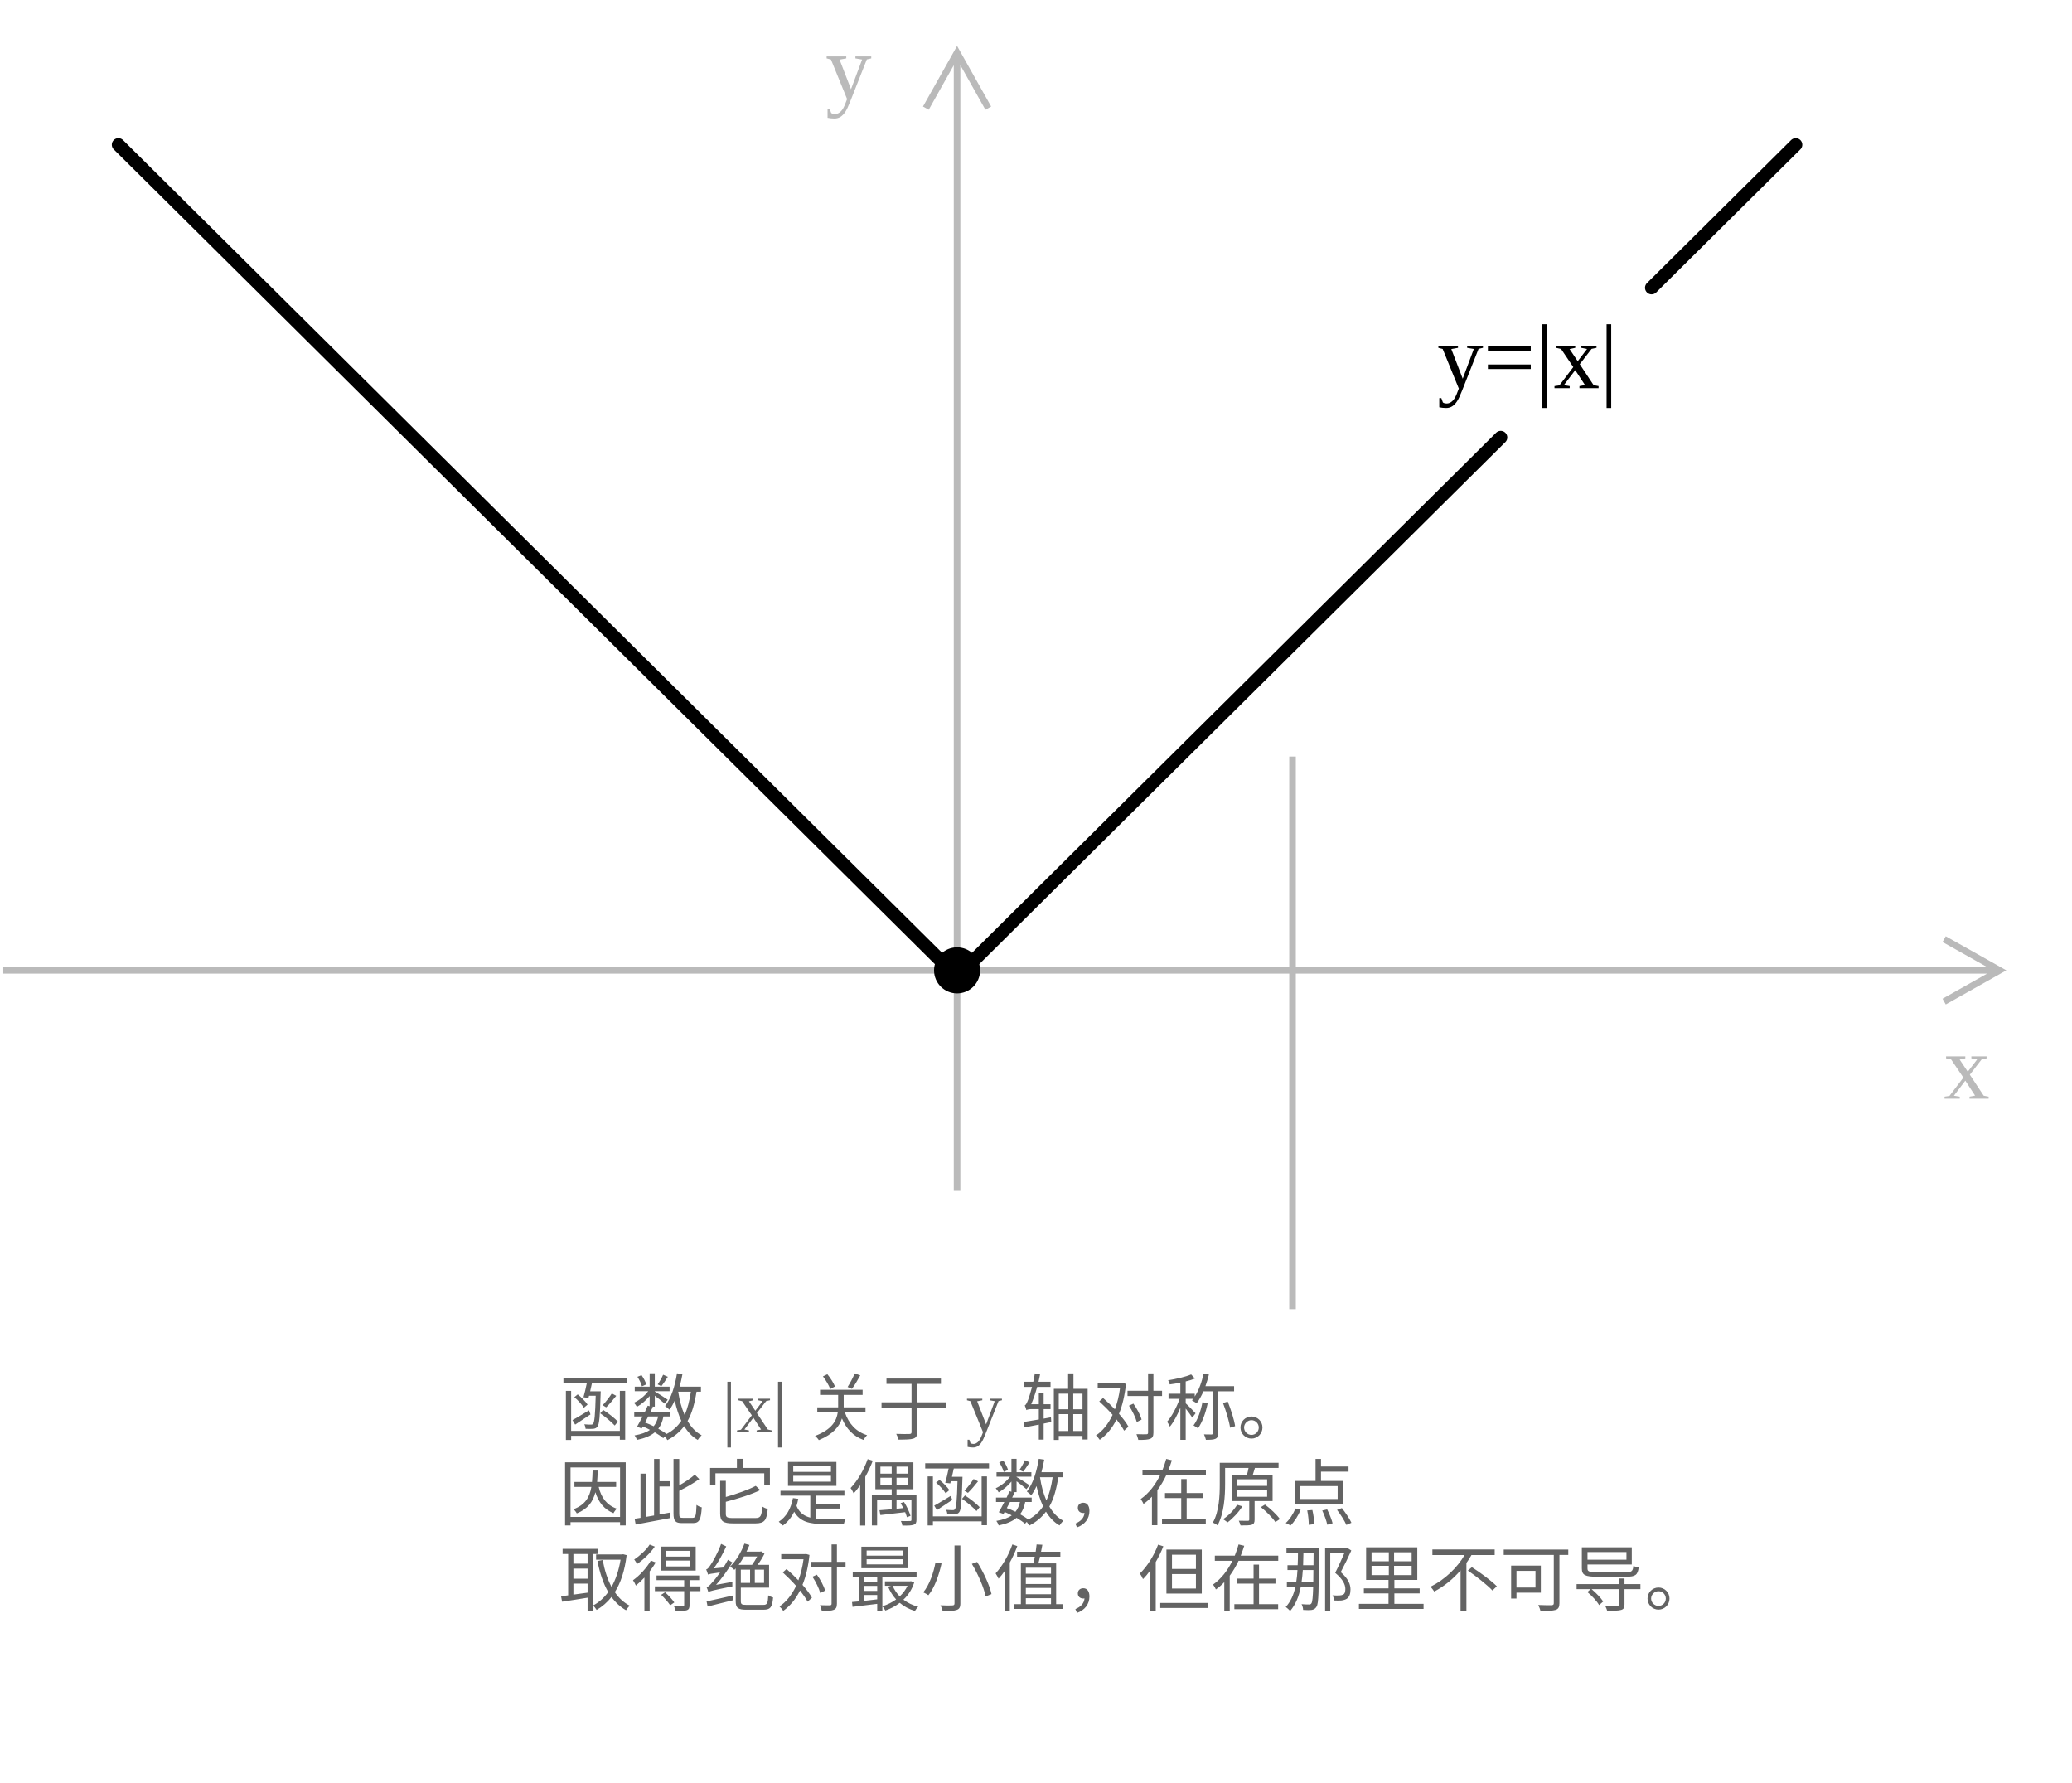
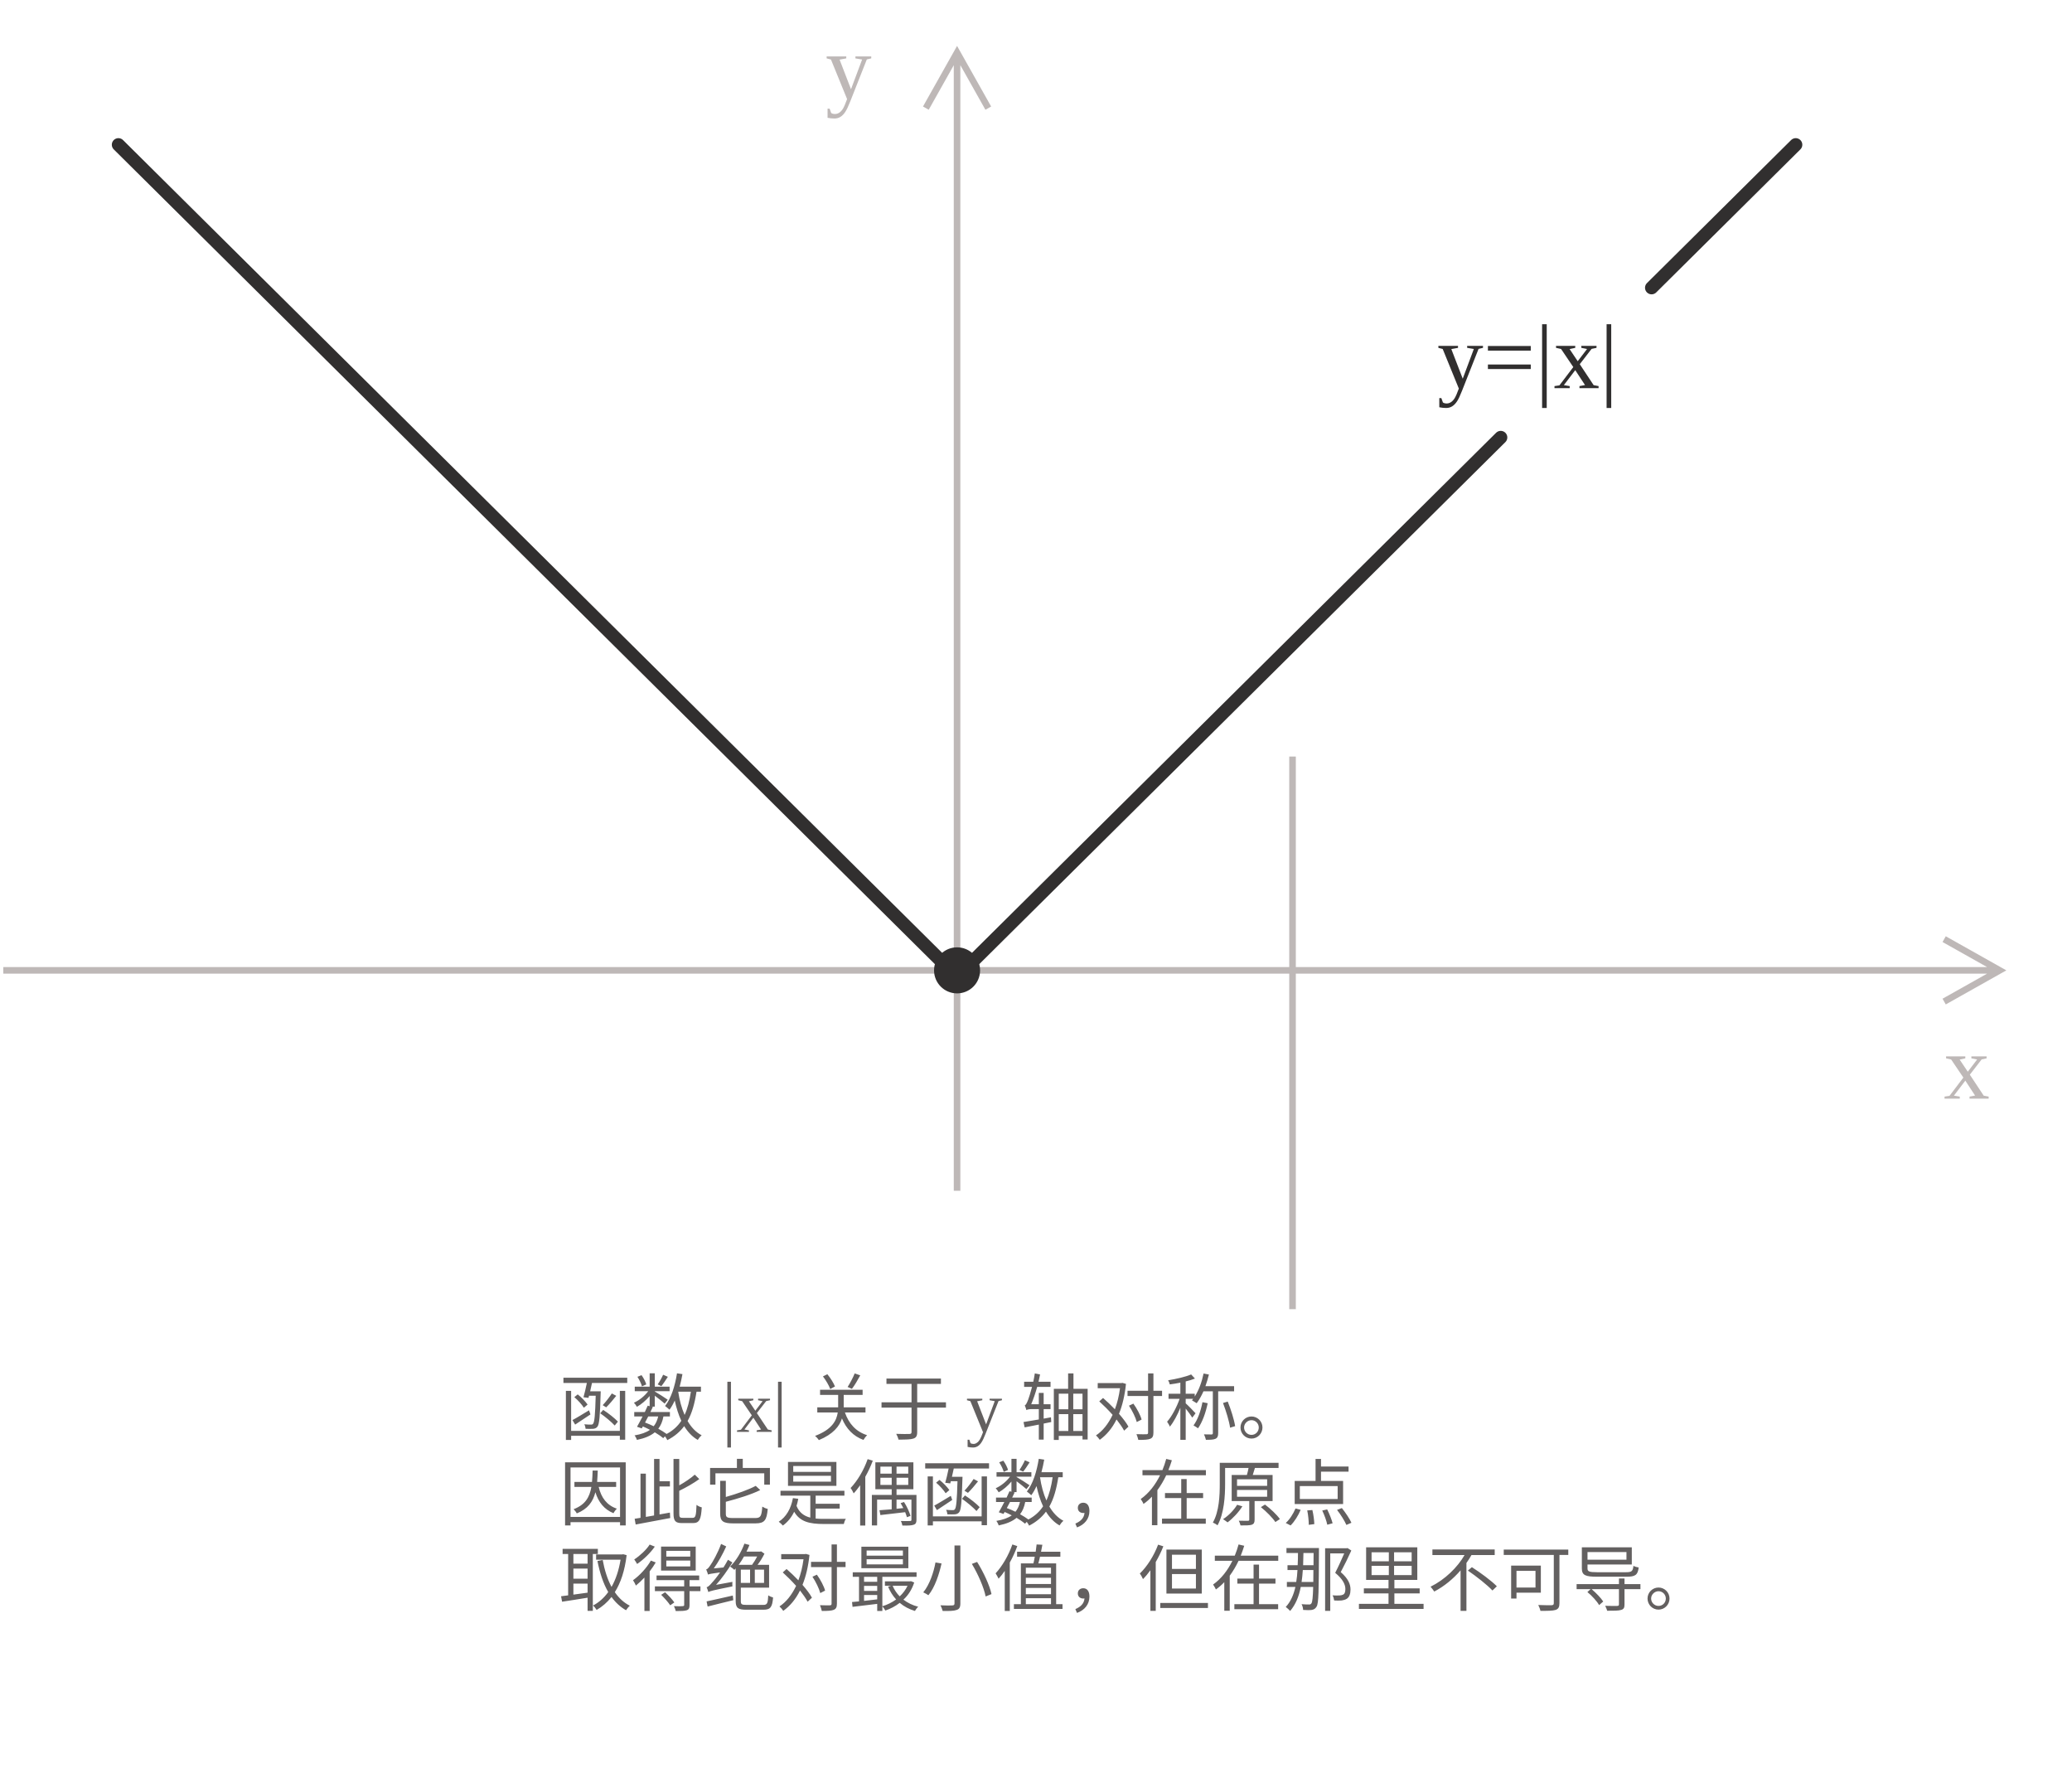
<svg xmlns="http://www.w3.org/2000/svg" width="315px" height="271px" viewBox="0 0 315 271" version="1.1">
  <g stroke="none" stroke-width="1" fill="none" fill-rule="evenodd">
    <g transform="translate(1, 0)">
-       <text font-size="11" font-weight="normal" line-spacing="13" fill="#636363">
+       <text font-size="11" font-weight="normal" line-spacing="13" fill="#636060">
        <tspan x="84" y="218">函数 |x| 关于 y 轴对称。</tspan>
        <tspan x="84" y="231">因此它是偶函数，在原点</tspan>
        <tspan x="84" y="244">取得绝对最小值，但在那里不可导。</tspan>
      </text>
-       <line x1="195.5" y1="115.5" x2="195.5" y2="198.5" stroke="#BABABA" stroke-linecap="square" />
-       <text font-size="14" font-weight="normal" fill="#BABABA">
+       <line x1="195.5" y1="115.5" x2="195.5" y2="198.5" stroke="#BEB8B7" stroke-linecap="square" />
+       <text font-size="14" font-weight="normal" fill="#BEB8B7">
        <tspan x="294.5" y="167">x</tspan>
      </text>
-       <path d="M144.5,6.98 L144.936,7.755 L149.436,15.755 L149.681,16.191 L148.809,16.681 L148.564,16.245 L144.999,9.906 L145,181 L144,181 L143.999,9.91 L140.436,16.245 L140.191,16.681 L139.319,16.191 L139.564,15.755 L144.064,7.755 L144.5,6.98 Z" fill="#BABABA" fill-rule="nonzero" />
-       <path d="M294.809,142.319 L295.245,142.564 L303.245,147.064 L304.02,147.5 L303.245,147.936 L295.245,152.436 L294.809,152.681 L294.319,151.809 L294.755,151.564 L301.091,148 L-0.5,148 L-0.5,147 L301.091,147 L294.755,143.436 L294.319,143.191 L294.809,142.319 Z" fill="#BABABA" fill-rule="nonzero" />
-       <line x1="17" y1="22" x2="144" y2="148" stroke="#000000" stroke-width="2" stroke-linecap="round" />
-       <path d="M145,22 L166.913,43.74 M189.848,66.494 L272,148" stroke="#000000" stroke-width="2" stroke-linecap="round" transform="translate(208.5, 85) scale(-1, 1) translate(-208.5, -85) " />
-       <text font-size="14" font-weight="normal" fill="#000000">
+       <path d="M144.5,6.98 L144.936,7.755 L149.436,15.755 L149.681,16.191 L148.809,16.681 L148.564,16.245 L144.999,9.906 L145,181 L144,181 L143.999,9.91 L140.436,16.245 L140.191,16.681 L139.319,16.191 L139.564,15.755 L144.064,7.755 L144.5,6.98 Z" fill="#BEB8B7" fill-rule="nonzero" />
+       <path d="M294.809,142.319 L295.245,142.564 L303.245,147.064 L304.02,147.5 L303.245,147.936 L295.245,152.436 L294.809,152.681 L294.319,151.809 L294.755,151.564 L301.091,148 L-0.5,148 L-0.5,147 L301.091,147 L294.755,143.436 L294.319,143.191 L294.809,142.319 Z" fill="#BEB8B7" fill-rule="nonzero" />
+       <line x1="17" y1="22" x2="144" y2="148" stroke="#312f2f" stroke-width="2" stroke-linecap="round" />
+       <path d="M145,22 L166.913,43.74 M189.848,66.494 L272,148" stroke="#312f2f" stroke-width="2" stroke-linecap="round" transform="translate(208.5, 85) scale(-1, 1) translate(-208.5, -85) " />
+       <text font-size="14" font-weight="normal" fill="#312f2f">
        <tspan x="217.5" y="59">y=|x|</tspan>
      </text>
-       <text font-size="14" font-weight="normal" fill="#BABABA">
+       <text font-size="14" font-weight="normal" fill="#BEB8B7">
        <tspan x="124.5" y="15">y</tspan>
      </text>
-       <circle fill="#000000" cx="144.5" cy="147.5" r="3.5" />
+       <circle fill="#312f2f" cx="144.5" cy="147.5" r="3.5" />
    </g>
  </g>
</svg>
